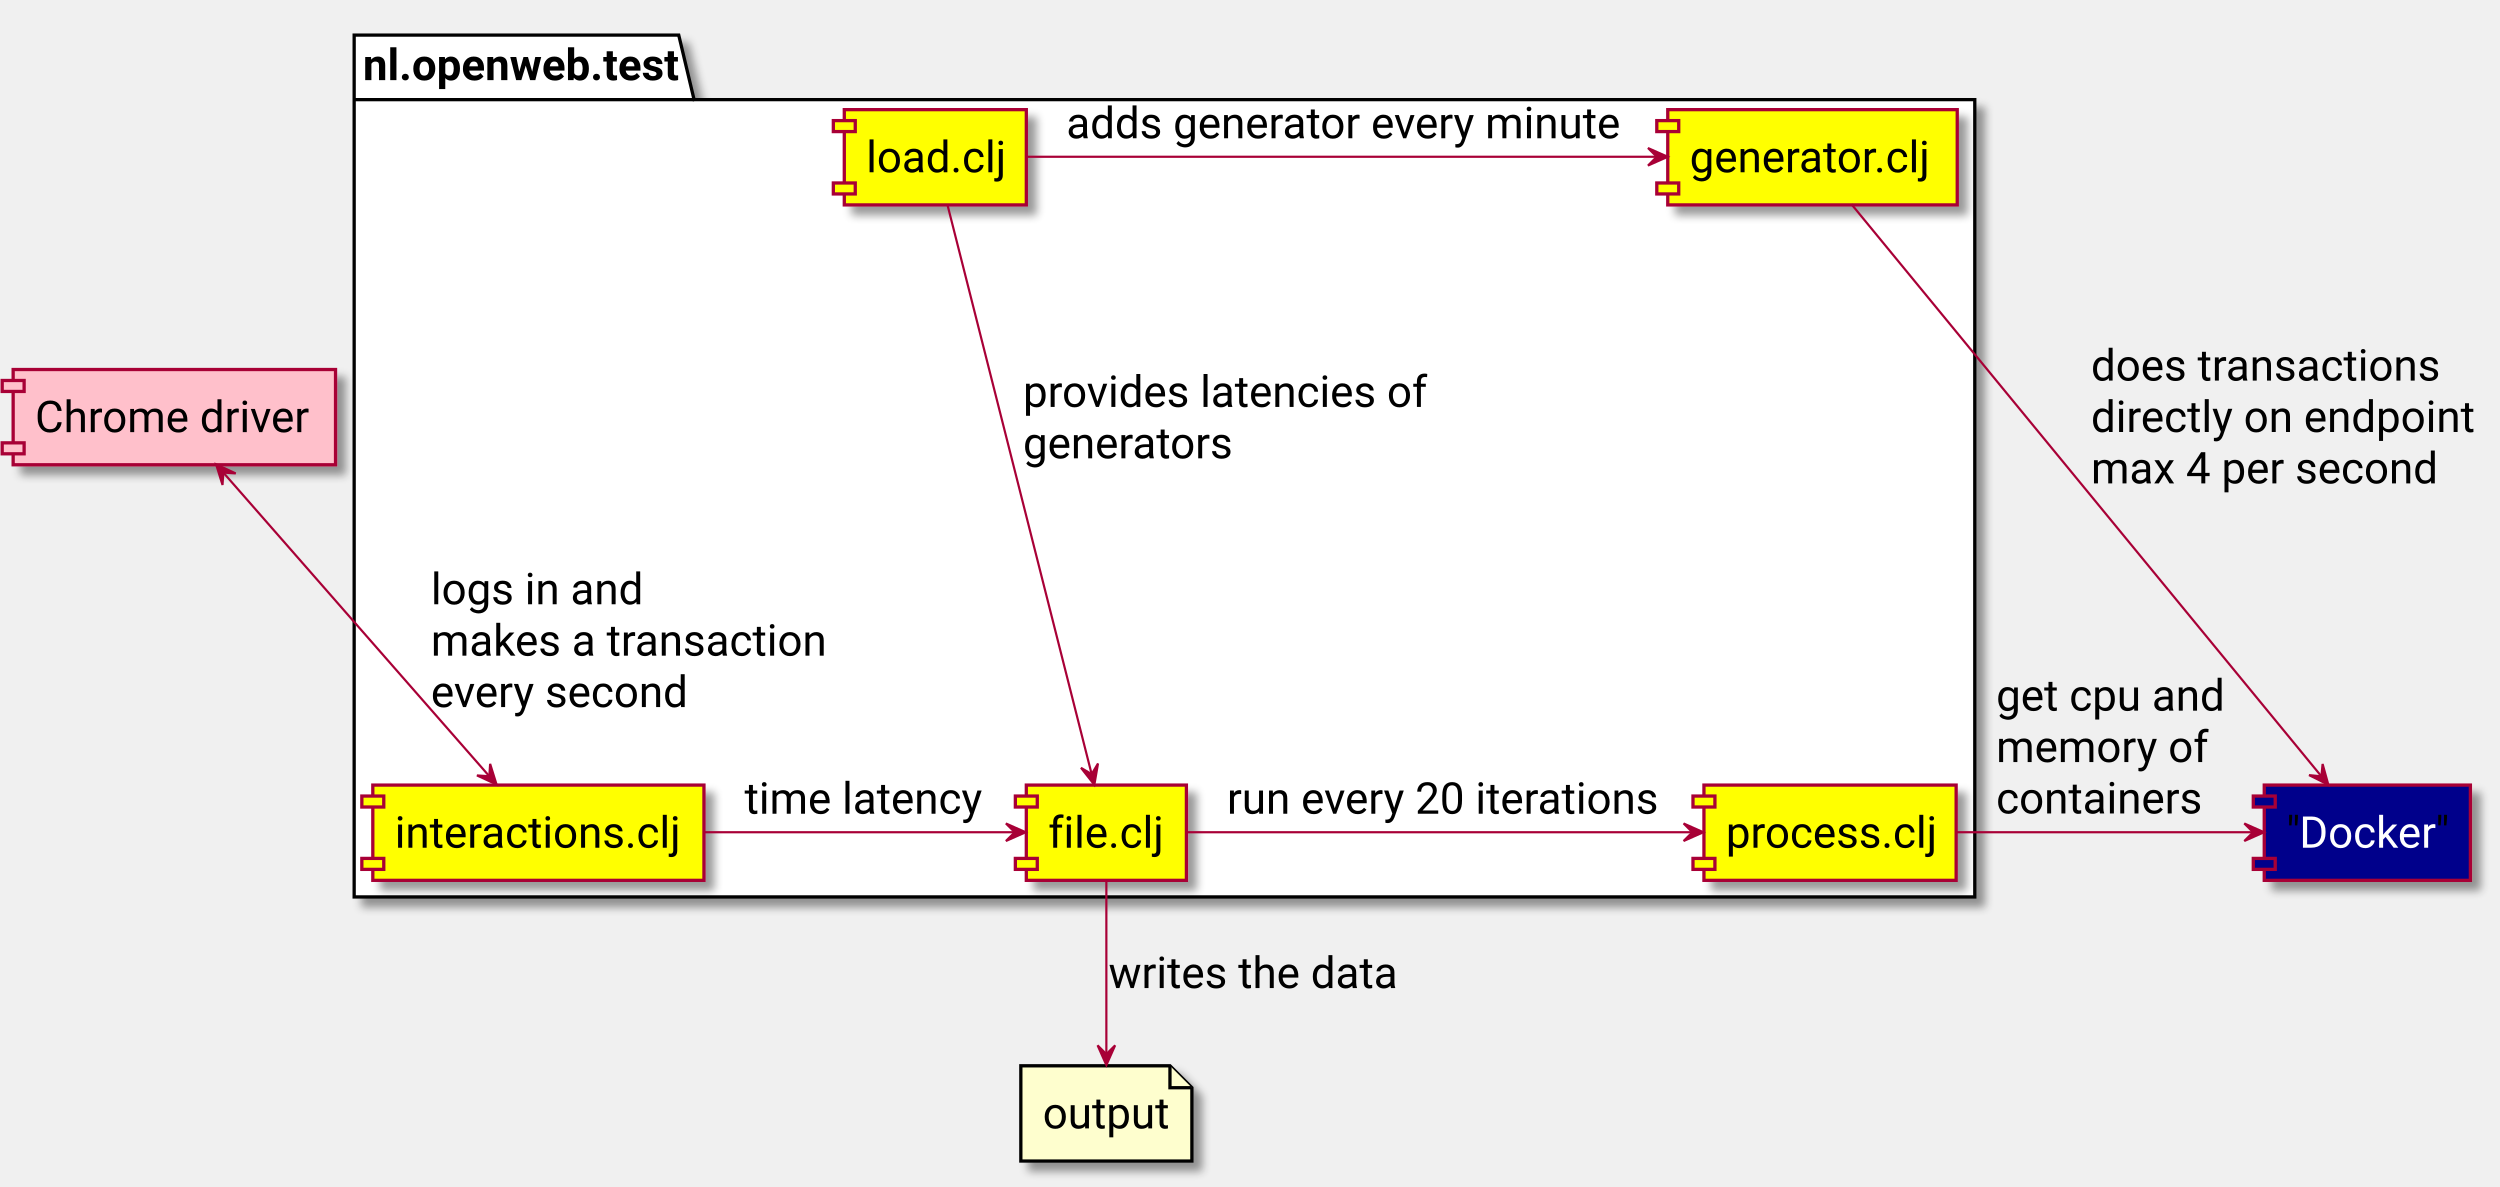
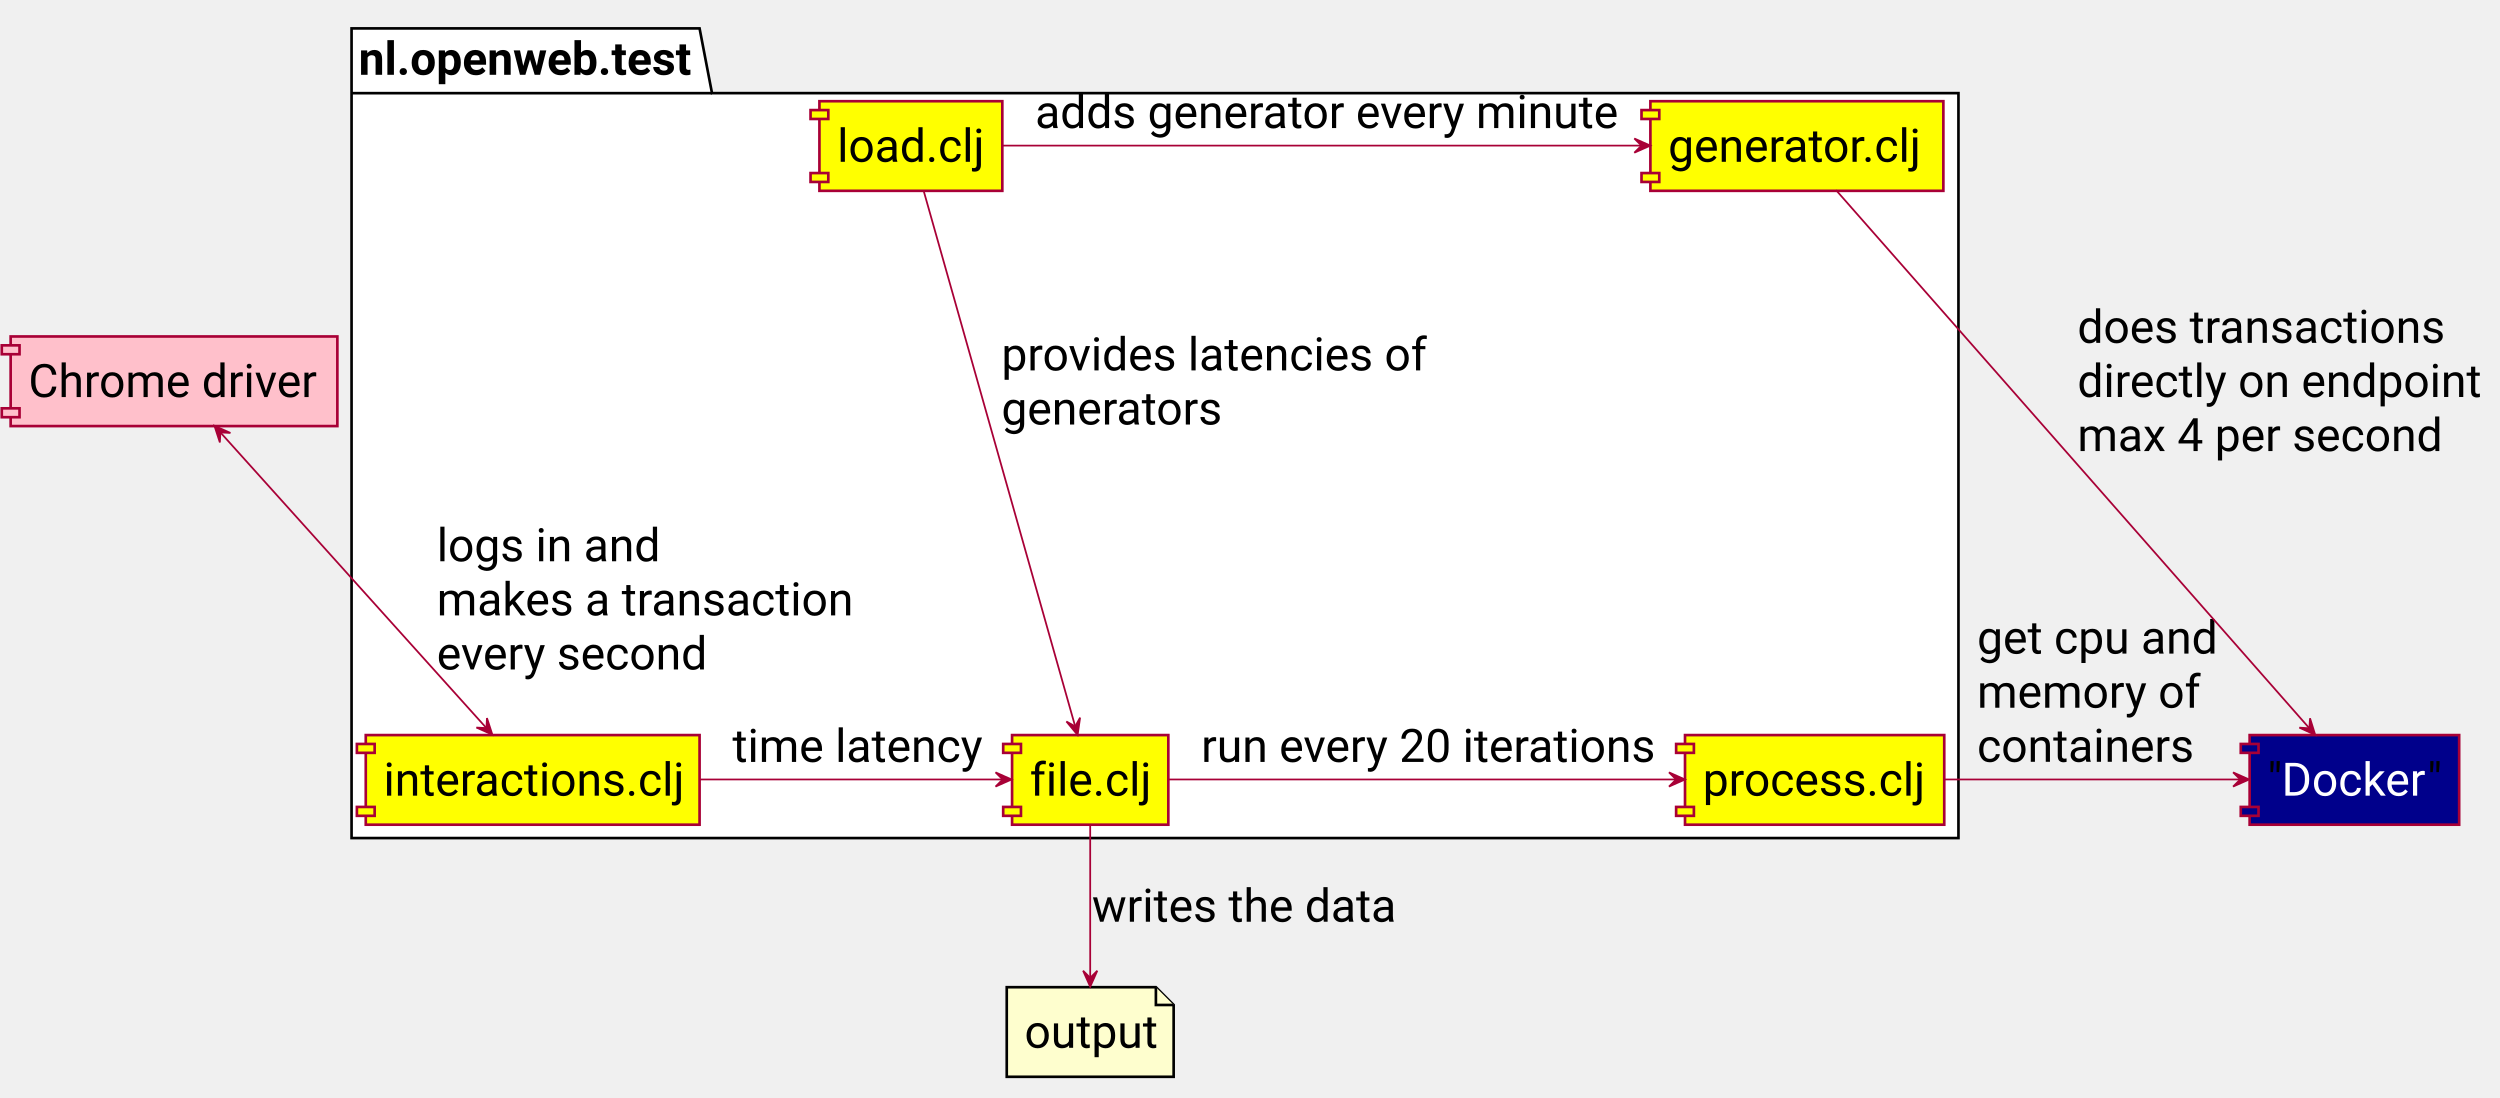
- <svg xmlns="http://www.w3.org/2000/svg" contentScriptType="application/ecmascript" contentStyleType="text/css" height="1082px" preserveAspectRatio="none" style="width:2280px;height:1082px;" version="1.1" viewBox="0 0 2280 1082" width="2280px" zoomAndPan="magnify">
-   <defs>
-     <filter height="300%" id="f1kxuwdi4bhrh9" width="300%" x="-1" y="-1">
-       <feGaussianBlur result="blurOut" stdDeviation="4.0" />
-       <feColorMatrix in="blurOut" result="blurOut2" type="matrix" values="0 0 0 0 0 0 0 0 0 0 0 0 0 0 0 0 0 0 .4 0" />
-       <feOffset dx="8.0" dy="8.0" in="blurOut2" result="blurOut3" />
-       <feBlend in="SourceGraphic" in2="blurOut3" mode="normal" />
-     </filter>
-   </defs>
+ <svg xmlns="http://www.w3.org/2000/svg" contentScriptType="application/ecmascript" contentStyleType="text/css" height="1236px" preserveAspectRatio="none" style="width:2816px;height:1236px;" version="1.1" viewBox="0 0 2816 1236" width="2816px" zoomAndPan="magnify">
+   <defs />
  <g>
-     <polygon fill="#FFFFFF" filter="url(#f1kxuwdi4bhrh9)" points="323,32,619,32,633,90.875,1801,90.875,1801,818,323,818,323,32" style="stroke: #000000; stroke-width: 3.0;" />
-     <line style="stroke: #000000; stroke-width: 3.0;" x1="323" x2="633" y1="90.875" y2="90.875" />
-     <text fill="#000000" font-family="Roboto" font-size="40" font-weight="bold" lengthAdjust="spacingAndGlyphs" textLength="284" x="331" y="73.109">nl.openweb.test</text>
-     <rect fill="#FFFF00" filter="url(#f1kxuwdi4bhrh9)" height="86.875" style="stroke: #A80036; stroke-width: 3.0;" width="166" x="770" y="100" />
-     <rect fill="#FFFF00" height="10" style="stroke: #A80036; stroke-width: 3.0;" width="20" x="760" y="110" />
-     <rect fill="#FFFF00" height="10" style="stroke: #A80036; stroke-width: 3.0;" width="20" x="760" y="166.875" />
-     <text fill="#000000" font-family="Roboto" font-size="40" lengthAdjust="spacingAndGlyphs" textLength="126" x="790" y="157.109">load.clj</text>
-     <rect fill="#FFFF00" filter="url(#f1kxuwdi4bhrh9)" height="86.875" style="stroke: #A80036; stroke-width: 3.0;" width="146" x="936" y="716" />
-     <rect fill="#FFFF00" height="10" style="stroke: #A80036; stroke-width: 3.0;" width="20" x="926" y="726" />
-     <rect fill="#FFFF00" height="10" style="stroke: #A80036; stroke-width: 3.0;" width="20" x="926" y="782.875" />
-     <text fill="#000000" font-family="Roboto" font-size="40" lengthAdjust="spacingAndGlyphs" textLength="106" x="956" y="773.109">file.clj</text>
-     <rect fill="#FFFF00" filter="url(#f1kxuwdi4bhrh9)" height="86.875" style="stroke: #A80036; stroke-width: 3.0;" width="302" x="340" y="716" />
-     <rect fill="#FFFF00" height="10" style="stroke: #A80036; stroke-width: 3.0;" width="20" x="330" y="726" />
-     <rect fill="#FFFF00" height="10" style="stroke: #A80036; stroke-width: 3.0;" width="20" x="330" y="782.875" />
-     <text fill="#000000" font-family="Roboto" font-size="40" lengthAdjust="spacingAndGlyphs" textLength="262" x="360" y="773.109">interactions.clj</text>
-     <rect fill="#FFFF00" filter="url(#f1kxuwdi4bhrh9)" height="86.875" style="stroke: #A80036; stroke-width: 3.0;" width="264" x="1521" y="100" />
-     <rect fill="#FFFF00" height="10" style="stroke: #A80036; stroke-width: 3.0;" width="20" x="1511" y="110" />
-     <rect fill="#FFFF00" height="10" style="stroke: #A80036; stroke-width: 3.0;" width="20" x="1511" y="166.875" />
-     <text fill="#000000" font-family="Roboto" font-size="40" lengthAdjust="spacingAndGlyphs" textLength="224" x="1541" y="157.109">generator.clj</text>
-     <rect fill="#FFFF00" filter="url(#f1kxuwdi4bhrh9)" height="86.875" style="stroke: #A80036; stroke-width: 3.0;" width="230" x="1554" y="716" />
-     <rect fill="#FFFF00" height="10" style="stroke: #A80036; stroke-width: 3.0;" width="20" x="1544" y="726" />
-     <rect fill="#FFFF00" height="10" style="stroke: #A80036; stroke-width: 3.0;" width="20" x="1544" y="782.875" />
-     <text fill="#000000" font-family="Roboto" font-size="40" lengthAdjust="spacingAndGlyphs" textLength="190" x="1574" y="773.109">process.clj</text>
-     <rect fill="#FFC0CB" filter="url(#f1kxuwdi4bhrh9)" height="86.875" style="stroke: #A80036; stroke-width: 3.0;" width="294" x="12" y="337" />
-     <rect fill="#FFC0CB" height="10" style="stroke: #A80036; stroke-width: 3.0;" width="20" x="2" y="347" />
-     <rect fill="#FFC0CB" height="10" style="stroke: #A80036; stroke-width: 3.0;" width="20" x="2" y="403.875" />
-     <text fill="#000000" font-family="Roboto" font-size="40" lengthAdjust="spacingAndGlyphs" textLength="254" x="32" y="394.109">Chrome driver</text>
-     <rect fill="#00008B" filter="url(#f1kxuwdi4bhrh9)" height="86.875" style="stroke: #A80036; stroke-width: 3.0;" width="188" x="2065" y="716" />
-     <rect fill="#00008B" height="10" style="stroke: #A80036; stroke-width: 3.0;" width="20" x="2055" y="726" />
-     <rect fill="#00008B" height="10" style="stroke: #A80036; stroke-width: 3.0;" width="20" x="2055" y="782.875" />
-     <text fill="#000000" font-family="Roboto" font-size="40" lengthAdjust="spacingAndGlyphs" textLength="12" x="2085" y="773.109">"</text>
-     <text fill="#FFFFFF" font-family="Roboto" font-size="40" lengthAdjust="spacingAndGlyphs" textLength="124" x="2097" y="773.109">Docker</text>
-     <text fill="#000000" font-family="Roboto" font-size="40" lengthAdjust="spacingAndGlyphs" textLength="12" x="2221" y="773.109">"</text>
-     <polygon fill="#FEFECE" filter="url(#f1kxuwdi4bhrh9)" points="931,972,931,1058.875,1087,1058.875,1087,992,1067,972,931,972" style="stroke: #000000; stroke-width: 3.0;" />
-     <path d="M1067,972 L1067,992 L1087,992 " fill="#FEFECE" style="stroke: #000000; stroke-width: 3.0;" />
-     <text fill="#000000" font-family="Roboto" font-size="40" lengthAdjust="spacingAndGlyphs" textLength="116" x="951" y="1029.109">output</text>
-     <path d="M1510.105,143 C1343.071,143 1072.234,143 936.35,143 " fill="none" id="ge&lt;-lo" style="stroke: #A80036; stroke-width: 2.0;" />
-     <polygon fill="#A80036" points="1520.954,143,1502.954,135,1510.954,143,1502.954,151,1520.954,143" style="stroke: #A80036; stroke-width: 2.0;" />
-     <text fill="#000000" font-family="Roboto" font-size="40" lengthAdjust="spacingAndGlyphs" textLength="512" x="972.5" y="126.109">adds generator every minute</text>
-     <path d="M1784.503,759 C1866.279,759 1975.067,759 2054.312,759 " fill="none" id="pr-&gt;do" style="stroke: #A80036; stroke-width: 2.0;" />
-     <polygon fill="#A80036" points="2064.802,759,2046.802,751,2054.802,759,2046.802,767,2064.802,759" style="stroke: #A80036; stroke-width: 2.0;" />
-     <text fill="#000000" font-family="Roboto" font-size="40" lengthAdjust="spacingAndGlyphs" textLength="208" x="1820.5" y="648.109">get cpu and</text>
-     <text fill="#000000" font-family="Roboto" font-size="40" lengthAdjust="spacingAndGlyphs" textLength="194" x="1820.5" y="694.984">memory of</text>
-     <text fill="#000000" font-family="Roboto" font-size="40" lengthAdjust="spacingAndGlyphs" textLength="188" x="1820.5" y="741.859">containers</text>
-     <path d="M1688.581,186.316 C1779.309,296.768 2019.005,588.572 2116.676,707.475 " fill="none" id="ge-&gt;do" style="stroke: #A80036; stroke-width: 2.0;" />
-     <polygon fill="#A80036" points="2123.458,715.732,2118.215,696.745,2117.111,708.005,2105.851,706.901,2123.458,715.732" style="stroke: #A80036; stroke-width: 2.0;" />
-     <text fill="#000000" font-family="Roboto" font-size="40" lengthAdjust="spacingAndGlyphs" textLength="318" x="1907" y="347.109">does transactions</text>
-     <text fill="#000000" font-family="Roboto" font-size="40" lengthAdjust="spacingAndGlyphs" textLength="350" x="1907" y="393.984">directly on endpoint</text>
-     <text fill="#000000" font-family="Roboto" font-size="40" lengthAdjust="spacingAndGlyphs" textLength="316" x="1907" y="440.859">max 4 per second</text>
-     <path d="M863.97,186.316 C891.773,296.105 964.954,585.077 995.405,705.316 " fill="none" id="lo-&gt;fi" style="stroke: #A80036; stroke-width: 2.0;" />
-     <polygon fill="#A80036" points="998.043,715.732,1001.378,696.319,995.587,706.038,985.868,700.247,998.043,715.732" style="stroke: #A80036; stroke-width: 2.0;" />
-     <text fill="#000000" font-family="Roboto" font-size="40" lengthAdjust="spacingAndGlyphs" textLength="370" x="933" y="371.109">provides latencies of</text>
-     <text fill="#000000" font-family="Roboto" font-size="40" lengthAdjust="spacingAndGlyphs" textLength="194" x="933" y="417.984">generators</text>
-     <path d="M1082.153,759 C1193.368,759 1406.438,759 1542.938,759 " fill="none" id="fi-&gt;pr" style="stroke: #A80036; stroke-width: 2.0;" />
-     <polygon fill="#A80036" points="1553.447,759,1535.447,751,1543.447,759,1535.447,767,1553.447,759" style="stroke: #A80036; stroke-width: 2.0;" />
-     <text fill="#000000" font-family="Roboto" font-size="40" lengthAdjust="spacingAndGlyphs" textLength="398" x="1119" y="742.109">run every 20 iterations</text>
-     <path d="M642.22,759 C734.53,759 849.073,759 925.354,759 " fill="none" id="in-&gt;fi" style="stroke: #A80036; stroke-width: 2.0;" />
-     <polygon fill="#A80036" points="935.391,759,917.391,751,925.391,759,917.391,767,935.391,759" style="stroke: #A80036; stroke-width: 2.0;" />
-     <text fill="#000000" font-family="Roboto" font-size="40" lengthAdjust="spacingAndGlyphs" textLength="220" x="679" y="742.109">time latency</text>
-     <path d="M1009,802.427 C1009,846.192 1009,913.834 1009,961.023 " fill="none" id="fi-&gt;output" style="stroke: #A80036; stroke-width: 2.0;" />
-     <polygon fill="#A80036" points="1009,971.36,1017,953.36,1009,961.36,1001,953.36,1009,971.36" style="stroke: #A80036; stroke-width: 2.0;" />
-     <text fill="#000000" font-family="Roboto" font-size="40" lengthAdjust="spacingAndGlyphs" textLength="268" x="1011" y="901.109">writes the data</text>
-     <path d="M204.053,431.431 C267.561,503.93 382.721,635.392 446.129,707.777 " fill="none" id="cd-in" style="stroke: #A80036; stroke-width: 2.0;" />
-     <polygon fill="#A80036" points="452.85,715.449,447.006,696.638,446.26,707.927,434.971,707.181,452.85,715.449" style="stroke: #A80036; stroke-width: 2.0;" />
-     <polygon fill="#A80036" points="197.085,423.476,202.928,442.287,203.674,430.998,214.963,431.744,197.085,423.476" style="stroke: #A80036; stroke-width: 2.0;" />
-     <text fill="#000000" font-family="Roboto" font-size="40" lengthAdjust="spacingAndGlyphs" textLength="192" x="393" y="551.109">logs in and</text>
-     <text fill="#000000" font-family="Roboto" font-size="40" lengthAdjust="spacingAndGlyphs" textLength="364" x="393" y="597.984">makes a transaction</text>
-     <text fill="#000000" font-family="Roboto" font-size="40" lengthAdjust="spacingAndGlyphs" textLength="234" x="393" y="644.859">every second</text>
+     <polygon fill="#FFFFFF" points="396,32,788,32,802,104.938,2206,104.938,2206,944,396,944,396,32" style="stroke: #000000; stroke-width: 3.0;" />
+     <line style="stroke: #000000; stroke-width: 3.0;" x1="396" x2="802" y1="104.938" y2="104.938" />
+     <text fill="#000000" font-family="Roboto" font-size="52" font-weight="bold" lengthAdjust="spacingAndGlyphs" textLength="380" x="404" y="84.242">nl.openweb.test</text>
+     <rect fill="#FFFF00" height="100.938" style="stroke: #A80036; stroke-width: 3.0;" width="206" x="923" y="114" />
+     <rect fill="#FFFF00" height="10" style="stroke: #A80036; stroke-width: 3.0;" width="20" x="913" y="124" />
+     <rect fill="#FFFF00" height="10" style="stroke: #A80036; stroke-width: 3.0;" width="20" x="913" y="194.938" />
+     <text fill="#000000" font-family="Roboto" font-size="52" lengthAdjust="spacingAndGlyphs" textLength="166" x="943" y="182.242">load.clj</text>
+     <rect fill="#FFFF00" height="100.938" style="stroke: #A80036; stroke-width: 3.0;" width="176" x="1140" y="828" />
+     <rect fill="#FFFF00" height="10" style="stroke: #A80036; stroke-width: 3.0;" width="20" x="1130" y="838" />
+     <rect fill="#FFFF00" height="10" style="stroke: #A80036; stroke-width: 3.0;" width="20" x="1130" y="908.938" />
+     <text fill="#000000" font-family="Roboto" font-size="52" lengthAdjust="spacingAndGlyphs" textLength="136" x="1160" y="896.242">file.clj</text>
+     <rect fill="#FFFF00" height="100.938" style="stroke: #A80036; stroke-width: 3.0;" width="376" x="412" y="828" />
+     <rect fill="#FFFF00" height="10" style="stroke: #A80036; stroke-width: 3.0;" width="20" x="402" y="838" />
+     <rect fill="#FFFF00" height="10" style="stroke: #A80036; stroke-width: 3.0;" width="20" x="402" y="908.938" />
+     <text fill="#000000" font-family="Roboto" font-size="52" lengthAdjust="spacingAndGlyphs" textLength="336" x="432" y="896.242">interactions.clj</text>
+     <rect fill="#FFFF00" height="100.938" style="stroke: #A80036; stroke-width: 3.0;" width="330" x="1859" y="114" />
+     <rect fill="#FFFF00" height="10" style="stroke: #A80036; stroke-width: 3.0;" width="20" x="1849" y="124" />
+     <rect fill="#FFFF00" height="10" style="stroke: #A80036; stroke-width: 3.0;" width="20" x="1849" y="194.938" />
+     <text fill="#000000" font-family="Roboto" font-size="52" lengthAdjust="spacingAndGlyphs" textLength="290" x="1879" y="182.242">generator.clj</text>
+     <rect fill="#FFFF00" height="100.938" style="stroke: #A80036; stroke-width: 3.0;" width="292" x="1898" y="828" />
+     <rect fill="#FFFF00" height="10" style="stroke: #A80036; stroke-width: 3.0;" width="20" x="1888" y="838" />
+     <rect fill="#FFFF00" height="10" style="stroke: #A80036; stroke-width: 3.0;" width="20" x="1888" y="908.938" />
+     <text fill="#000000" font-family="Roboto" font-size="52" lengthAdjust="spacingAndGlyphs" textLength="252" x="1918" y="896.242">process.clj</text>
+     <rect fill="#FFC0CB" height="100.938" style="stroke: #A80036; stroke-width: 3.0;" width="368" x="12" y="379" />
+     <rect fill="#FFC0CB" height="10" style="stroke: #A80036; stroke-width: 3.0;" width="20" x="2" y="389" />
+     <rect fill="#FFC0CB" height="10" style="stroke: #A80036; stroke-width: 3.0;" width="20" x="2" y="459.938" />
+     <text fill="#000000" font-family="Roboto" font-size="52" lengthAdjust="spacingAndGlyphs" textLength="328" x="32" y="447.242">Chrome driver</text>
+     <rect fill="#00008B" height="100.938" style="stroke: #A80036; stroke-width: 3.0;" width="236" x="2534" y="828" />
+     <rect fill="#00008B" height="10" style="stroke: #A80036; stroke-width: 3.0;" width="20" x="2524" y="838" />
+     <rect fill="#00008B" height="10" style="stroke: #A80036; stroke-width: 3.0;" width="20" x="2524" y="908.938" />
+     <text fill="#000000" font-family="Roboto" font-size="52" lengthAdjust="spacingAndGlyphs" textLength="16" x="2554" y="896.242">"</text>
+     <text fill="#FFFFFF" font-family="Roboto" font-size="52" lengthAdjust="spacingAndGlyphs" textLength="164" x="2570" y="896.242">Docker</text>
+     <text fill="#000000" font-family="Roboto" font-size="52" lengthAdjust="spacingAndGlyphs" textLength="16" x="2734" y="896.242">"</text>
+     <polygon fill="#FEFECE" points="1134,1112,1134,1212.938,1322,1212.938,1322,1132,1302,1112,1134,1112" style="stroke: #000000; stroke-width: 3.0;" />
+     <path d="M1302,1112 L1302,1132 L1322,1132 " fill="#FEFECE" style="stroke: #000000; stroke-width: 3.0;" />
+     <text fill="#000000" font-family="Roboto" font-size="52" lengthAdjust="spacingAndGlyphs" textLength="148" x="1154" y="1180.242">output</text>
+     <path d="M1848.466,164 C1639.942,164 1298.989,164 1129.045,164 " fill="none" id="ge&lt;-lo" style="stroke: #A80036; stroke-width: 2.0;" />
+     <polygon fill="#A80036" points="1858.912,164,1840.912,156,1848.912,164,1840.912,172,1858.912,164" style="stroke: #A80036; stroke-width: 2.0;" />
+     <text fill="#000000" font-family="Roboto" font-size="52" lengthAdjust="spacingAndGlyphs" textLength="656" x="1166" y="144.242">adds generator every minute</text>
+     <path d="M2190.405,878 C2291.774,878 2425.457,878 2522.856,878 " fill="none" id="pr-&gt;do" style="stroke: #A80036; stroke-width: 2.0;" />
+     <polygon fill="#A80036" points="2533.355,878,2515.355,870,2523.355,878,2515.355,886,2533.355,878" style="stroke: #A80036; stroke-width: 2.0;" />
+     <text fill="#000000" font-family="Roboto" font-size="52" lengthAdjust="spacingAndGlyphs" textLength="270" x="2227" y="736.242">get cpu and</text>
+     <text fill="#000000" font-family="Roboto" font-size="52" lengthAdjust="spacingAndGlyphs" textLength="252" x="2227" y="797.18">memory of</text>
+     <text fill="#000000" font-family="Roboto" font-size="52" lengthAdjust="spacingAndGlyphs" textLength="242" x="2227" y="858.117">containers</text>
+     <path d="M2068.16,214.207 C2181.214,342.743 2480.635,683.167 2600.917,819.922 " fill="none" id="ge-&gt;do" style="stroke: #A80036; stroke-width: 2.0;" />
+     <polygon fill="#A80036" points="2607.889,827.848,2602.008,809.049,2601.285,820.34,2589.994,819.616,2607.889,827.848" style="stroke: #A80036; stroke-width: 2.0;" />
+     <text fill="#000000" font-family="Roboto" font-size="52" lengthAdjust="spacingAndGlyphs" textLength="410" x="2340" y="386.242">does transactions</text>
+     <text fill="#000000" font-family="Roboto" font-size="52" lengthAdjust="spacingAndGlyphs" textLength="452" x="2340" y="447.18">directly on endpoint</text>
+     <text fill="#000000" font-family="Roboto" font-size="52" lengthAdjust="spacingAndGlyphs" textLength="412" x="2340" y="508.117">max 4 per second</text>
+     <path d="M1040.204,214.207 C1076.351,341.975 1171.73,679.106 1210.869,817.448 " fill="none" id="lo-&gt;fi" style="stroke: #A80036; stroke-width: 2.0;" />
+     <polygon fill="#A80036" points="1213.811,827.848,1216.609,808.35,1211.089,818.226,1201.213,812.706,1213.811,827.848" style="stroke: #A80036; stroke-width: 2.0;" />
+     <text fill="#000000" font-family="Roboto" font-size="52" lengthAdjust="spacingAndGlyphs" textLength="478" x="1128" y="417.242">provides latencies of</text>
+     <text fill="#000000" font-family="Roboto" font-size="52" lengthAdjust="spacingAndGlyphs" textLength="250" x="1128" y="478.18">generators</text>
+     <path d="M1316.102,878 C1452.876,878 1718.186,878 1887.921,878 " fill="none" id="fi-&gt;pr" style="stroke: #A80036; stroke-width: 2.0;" />
+     <polygon fill="#A80036" points="1897.949,878,1879.949,870,1887.949,878,1879.949,886,1897.949,878" style="stroke: #A80036; stroke-width: 2.0;" />
+     <text fill="#000000" font-family="Roboto" font-size="52" lengthAdjust="spacingAndGlyphs" textLength="508" x="1353" y="858.242">run every 20 iterations</text>
+     <path d="M788.421,878 C900.439,878 1037.988,878 1129.067,878 " fill="none" id="in-&gt;fi" style="stroke: #A80036; stroke-width: 2.0;" />
+     <polygon fill="#A80036" points="1139.386,878,1121.386,870,1129.386,878,1121.386,886,1139.386,878" style="stroke: #A80036; stroke-width: 2.0;" />
+     <text fill="#000000" font-family="Roboto" font-size="52" lengthAdjust="spacingAndGlyphs" textLength="278" x="825" y="858.242">time latency</text>
+     <path d="M1228,928.12 C1228,976.489 1228,1049.783 1228,1101.405 " fill="none" id="fi-&gt;output" style="stroke: #A80036; stroke-width: 2.0;" />
+     <polygon fill="#A80036" points="1228,1111.426,1236,1093.426,1228,1101.426,1220,1093.426,1228,1111.426" style="stroke: #A80036; stroke-width: 2.0;" />
+     <text fill="#000000" font-family="Roboto" font-size="52" lengthAdjust="spacingAndGlyphs" textLength="338" x="1230" y="1038.242">writes the data</text>
+     <path d="M248.598,487.456 C326.179,573.679 470.432,734 547.79,819.975 " fill="none" id="cd-in" style="stroke: #A80036; stroke-width: 2.0;" />
+     <polygon fill="#A80036" points="554.608,827.552,548.516,808.82,547.919,820.118,536.621,819.521,554.608,827.552" style="stroke: #A80036; stroke-width: 2.0;" />
+     <polygon fill="#A80036" points="241.559,479.633,247.651,498.365,248.247,487.067,259.545,487.663,241.559,479.633" style="stroke: #A80036; stroke-width: 2.0;" />
+     <text fill="#000000" font-family="Roboto" font-size="52" lengthAdjust="spacingAndGlyphs" textLength="248" x="492" y="632.242">logs in and</text>
+     <text fill="#000000" font-family="Roboto" font-size="52" lengthAdjust="spacingAndGlyphs" textLength="464" x="492" y="693.18">makes a transaction</text>
+     <text fill="#000000" font-family="Roboto" font-size="52" lengthAdjust="spacingAndGlyphs" textLength="306" x="492" y="754.117">every second</text>
  </g>
</svg>
